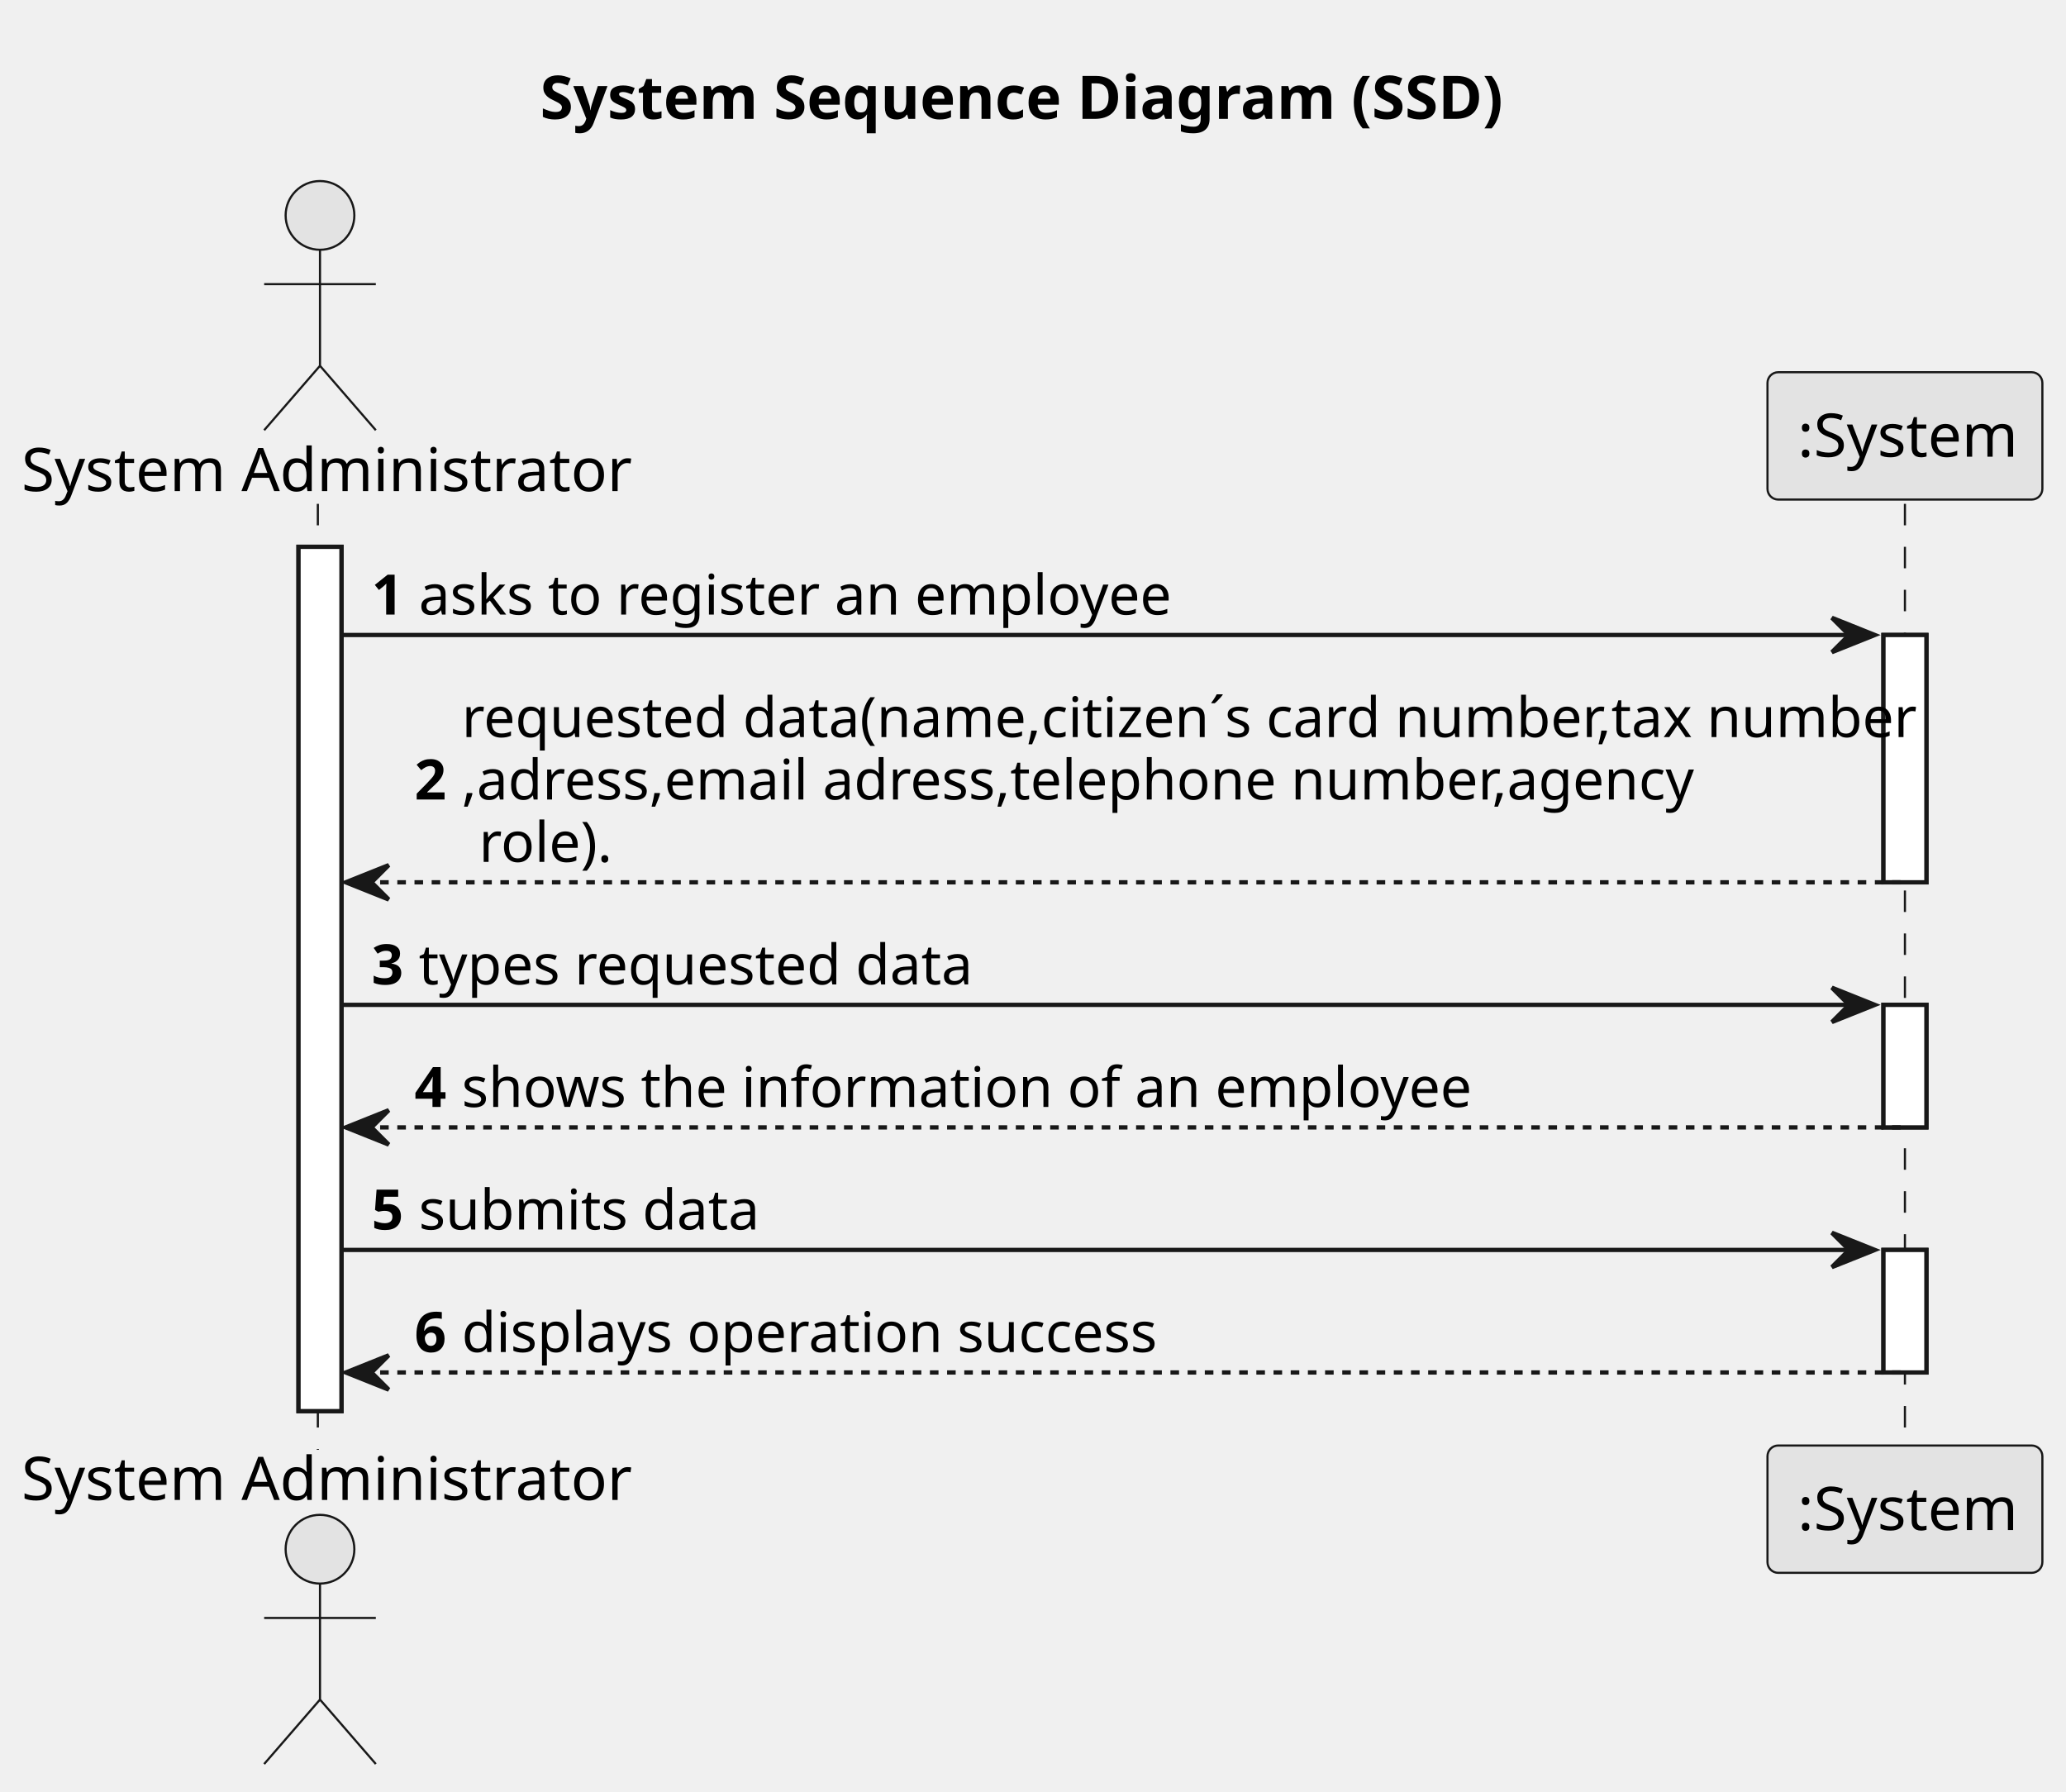
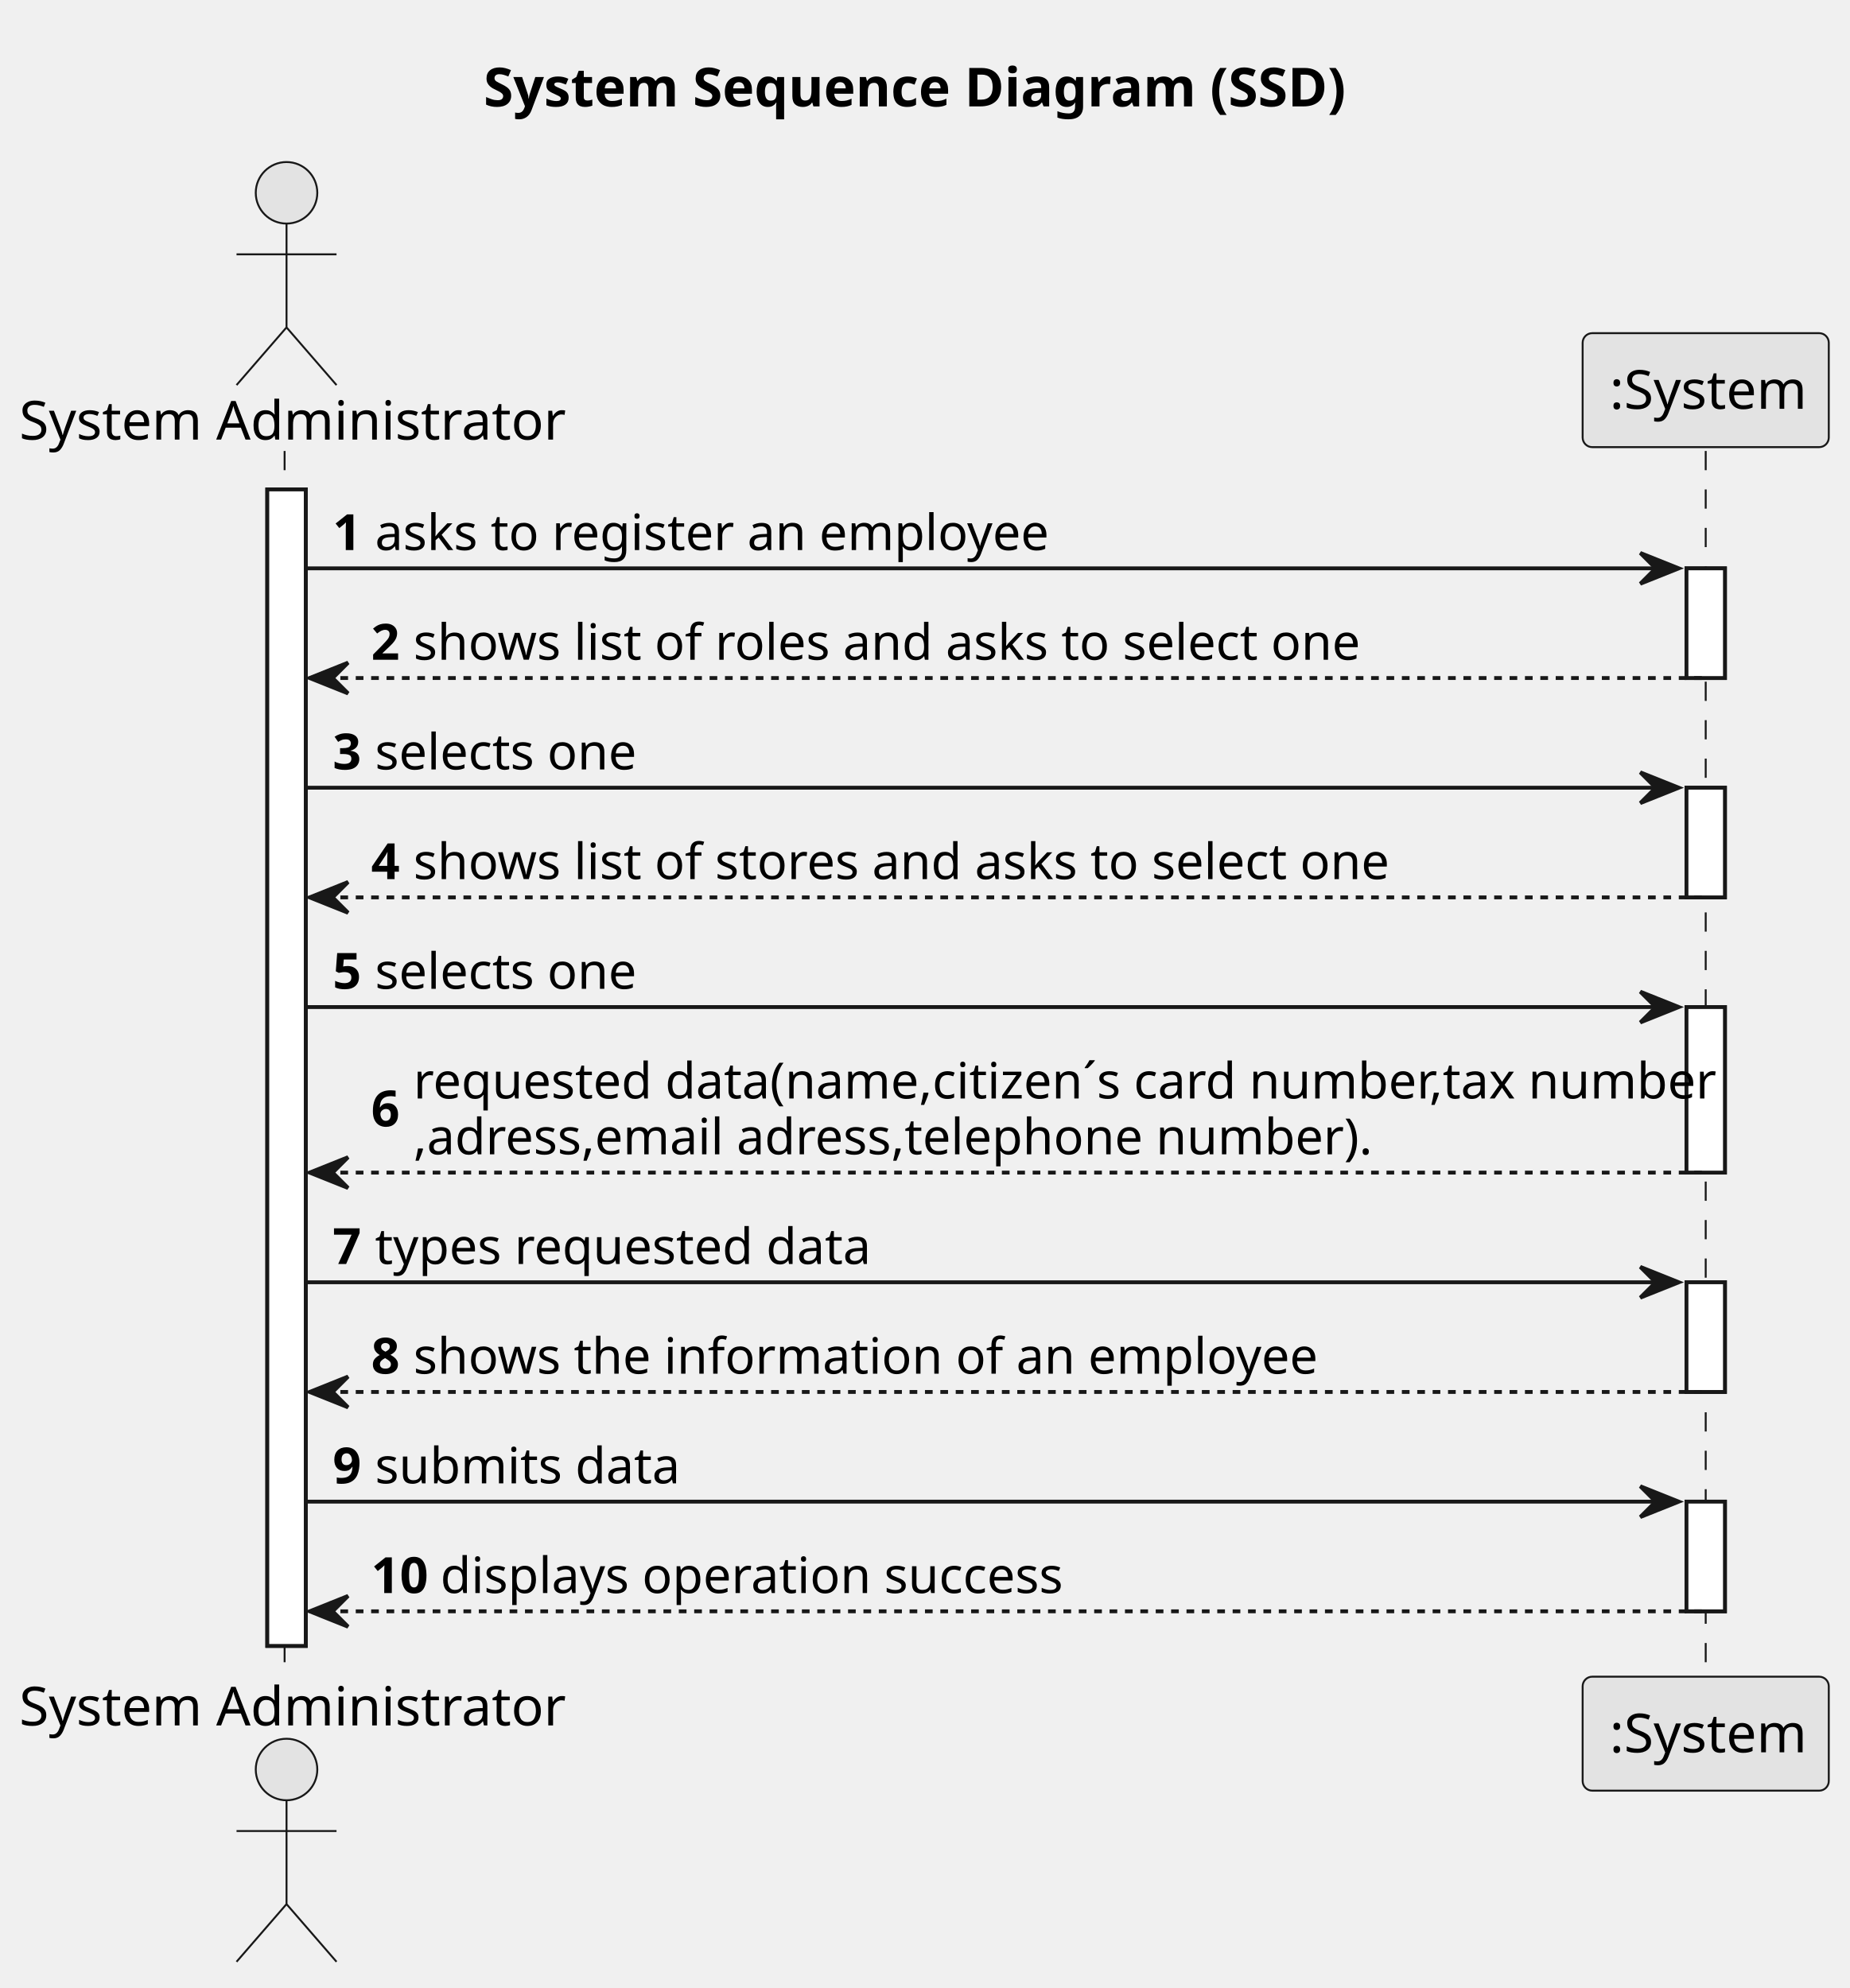
- <svg xmlns="http://www.w3.org/2000/svg" contentStyleType="text/css" height="417px" preserveAspectRatio="none" style="width:481px;height:417px;background:#FFFFFF;" version="1.1" viewBox="0 0 481 417" width="481px" zoomAndPan="magnify">
+ <svg xmlns="http://www.w3.org/2000/svg" contentStyleType="text/css" height="517px" preserveAspectRatio="none" style="width:481px;height:517px;background:#FFFFFF;" version="1.1" viewBox="0 0 481 517" width="481px" zoomAndPan="magnify">
  <defs />
  <g>
    <text fill="#000000" font-family="sans-serif" font-size="14" font-weight="bold" lengthAdjust="spacing" textLength="228" x="125.75" y="27.674">System Sequence Diagram (SSD)</text>
-     <rect fill="#FFFFFF" height="201.188" style="stroke:#181818;stroke-width:1.0;" width="10" x="69.5" y="127.281" />
-     <rect fill="#FFFFFF" height="57.57" style="stroke:#181818;stroke-width:1.0;" width="10" x="438.5" y="147.805" />
-     <rect fill="#FFFFFF" height="28.523" style="stroke:#181818;stroke-width:1.0;" width="10" x="438.5" y="233.898" />
-     <rect fill="#FFFFFF" height="28.523" style="stroke:#181818;stroke-width:1.0;" width="10" x="438.5" y="290.945" />
-     <line style="stroke:#181818;stroke-width:0.5;stroke-dasharray:5.0,5.0;" x1="74" x2="74" y1="117.281" y2="337.469" />
-     <line style="stroke:#181818;stroke-width:0.5;stroke-dasharray:5.0,5.0;" x1="443.5" x2="443.5" y1="117.281" y2="337.469" />
+     <rect fill="#FFFFFF" height="300.758" style="stroke:#181818;stroke-width:1.0;" width="10" x="69.5" y="127.281" />
+     <rect fill="#FFFFFF" height="28.523" style="stroke:#181818;stroke-width:1.0;" width="10" x="438.5" y="147.805" />
+     <rect fill="#FFFFFF" height="28.523" style="stroke:#181818;stroke-width:1.0;" width="10" x="438.5" y="204.852" />
+     <rect fill="#FFFFFF" height="43.047" style="stroke:#181818;stroke-width:1.0;" width="10" x="438.5" y="261.898" />
+     <rect fill="#FFFFFF" height="28.523" style="stroke:#181818;stroke-width:1.0;" width="10" x="438.5" y="333.469" />
+     <rect fill="#FFFFFF" height="28.523" style="stroke:#181818;stroke-width:1.0;" width="10" x="438.5" y="390.516" />
+     <line style="stroke:#181818;stroke-width:0.5;stroke-dasharray:5.0,5.0;" x1="74" x2="74" y1="117.281" y2="437.039" />
+     <line style="stroke:#181818;stroke-width:0.5;stroke-dasharray:5.0,5.0;" x1="443.5" x2="443.5" y1="117.281" y2="437.039" />
    <text fill="#000000" font-family="sans-serif" font-size="14" lengthAdjust="spacing" textLength="133" x="5" y="114.314">System Administrator</text>
    <ellipse cx="74.5" cy="50.141" fill="#E3E3E3" rx="8" ry="8" style="stroke:#181818;stroke-width:0.5;" />
    <path d="M74.5,58.141 L74.5,85.141 M61.5,66.141 L87.5,66.141 M74.5,85.141 L61.5,100.141 M74.5,85.141 L87.5,100.141 " fill="none" style="stroke:#181818;stroke-width:0.5;" />
-     <text fill="#000000" font-family="sans-serif" font-size="14" lengthAdjust="spacing" textLength="133" x="5" y="349.143">System Administrator</text>
-     <ellipse cx="74.5" cy="360.609" fill="#E3E3E3" rx="8" ry="8" style="stroke:#181818;stroke-width:0.5;" />
-     <path d="M74.5,368.609 L74.5,395.609 M61.5,376.609 L87.5,376.609 M74.5,395.609 L61.5,410.609 M74.5,395.609 L87.5,410.609 " fill="none" style="stroke:#181818;stroke-width:0.5;" />
+     <text fill="#000000" font-family="sans-serif" font-size="14" lengthAdjust="spacing" textLength="133" x="5" y="448.713">System Administrator</text>
+     <ellipse cx="74.5" cy="460.18" fill="#E3E3E3" rx="8" ry="8" style="stroke:#181818;stroke-width:0.5;" />
+     <path d="M74.5,468.18 L74.5,495.18 M61.5,476.18 L87.5,476.18 M74.5,495.18 L61.5,510.18 M74.5,495.18 L87.5,510.18 " fill="none" style="stroke:#181818;stroke-width:0.5;" />
    <rect fill="#E3E3E3" height="29.641" rx="2.5" ry="2.5" style="stroke:#181818;stroke-width:0.5;" width="64" x="411.5" y="86.641" />
    <text fill="#000000" font-family="sans-serif" font-size="14" lengthAdjust="spacing" textLength="50" x="418.5" y="106.314">:System</text>
-     <rect fill="#E3E3E3" height="29.641" rx="2.5" ry="2.5" style="stroke:#181818;stroke-width:0.5;" width="64" x="411.5" y="336.469" />
-     <text fill="#000000" font-family="sans-serif" font-size="14" lengthAdjust="spacing" textLength="50" x="418.5" y="356.143">:System</text>
-     <rect fill="#FFFFFF" height="201.188" style="stroke:#181818;stroke-width:1.0;" width="10" x="69.5" y="127.281" />
-     <rect fill="#FFFFFF" height="57.57" style="stroke:#181818;stroke-width:1.0;" width="10" x="438.5" y="147.805" />
-     <rect fill="#FFFFFF" height="28.523" style="stroke:#181818;stroke-width:1.0;" width="10" x="438.5" y="233.898" />
-     <rect fill="#FFFFFF" height="28.523" style="stroke:#181818;stroke-width:1.0;" width="10" x="438.5" y="290.945" />
+     <rect fill="#E3E3E3" height="29.641" rx="2.5" ry="2.5" style="stroke:#181818;stroke-width:0.5;" width="64" x="411.5" y="436.039" />
+     <text fill="#000000" font-family="sans-serif" font-size="14" lengthAdjust="spacing" textLength="50" x="418.5" y="455.713">:System</text>
+     <rect fill="#FFFFFF" height="300.758" style="stroke:#181818;stroke-width:1.0;" width="10" x="69.5" y="127.281" />
+     <rect fill="#FFFFFF" height="28.523" style="stroke:#181818;stroke-width:1.0;" width="10" x="438.5" y="147.805" />
+     <rect fill="#FFFFFF" height="28.523" style="stroke:#181818;stroke-width:1.0;" width="10" x="438.5" y="204.852" />
+     <rect fill="#FFFFFF" height="43.047" style="stroke:#181818;stroke-width:1.0;" width="10" x="438.5" y="261.898" />
+     <rect fill="#FFFFFF" height="28.523" style="stroke:#181818;stroke-width:1.0;" width="10" x="438.5" y="333.469" />
+     <rect fill="#FFFFFF" height="28.523" style="stroke:#181818;stroke-width:1.0;" width="10" x="438.5" y="390.516" />
    <polygon fill="#181818" points="426.5,143.805,436.5,147.805,426.5,151.805,430.5,147.805" style="stroke:#181818;stroke-width:1.0;" />
    <line style="stroke:#181818;stroke-width:1.0;" x1="79.5" x2="432.5" y1="147.805" y2="147.805" />
    <text fill="#000000" font-family="sans-serif" font-size="13" font-weight="bold" lengthAdjust="spacing" textLength="7" x="86.5" y="143.05">1</text>
    <text fill="#000000" font-family="sans-serif" font-size="13" lengthAdjust="spacing" textLength="168" x="97.5" y="143.05">asks to register an employee</text>
-     <polygon fill="#181818" points="90.5,201.375,80.5,205.375,90.5,209.375,86.5,205.375" style="stroke:#181818;stroke-width:1.0;" />
-     <line style="stroke:#181818;stroke-width:1.0;stroke-dasharray:2.0,2.0;" x1="84.5" x2="442.5" y1="205.375" y2="205.375" />
-     <text fill="#000000" font-family="sans-serif" font-size="13" font-weight="bold" lengthAdjust="spacing" textLength="7" x="96.5" y="186.097">2</text>
-     <text fill="#000000" font-family="sans-serif" font-size="13" lengthAdjust="spacing" textLength="320" x="107.5" y="171.573">requested data(name,citizen´s card number,tax number</text>
-     <text fill="#000000" font-family="sans-serif" font-size="13" lengthAdjust="spacing" textLength="274" x="107.5" y="186.097">,adress,email adress,telephone number,agency</text>
-     <text fill="#000000" font-family="sans-serif" font-size="13" lengthAdjust="spacing" textLength="29" x="111.5" y="200.62">role).</text>
-     <polygon fill="#181818" points="426.5,229.898,436.5,233.898,426.5,237.898,430.5,233.898" style="stroke:#181818;stroke-width:1.0;" />
-     <line style="stroke:#181818;stroke-width:1.0;" x1="79.5" x2="432.5" y1="233.898" y2="233.898" />
-     <text fill="#000000" font-family="sans-serif" font-size="13" font-weight="bold" lengthAdjust="spacing" textLength="7" x="86.5" y="229.144">3</text>
-     <text fill="#000000" font-family="sans-serif" font-size="13" lengthAdjust="spacing" textLength="122" x="97.5" y="229.144">types requested data</text>
-     <polygon fill="#181818" points="90.5,258.422,80.5,262.422,90.5,266.422,86.5,262.422" style="stroke:#181818;stroke-width:1.0;" />
-     <line style="stroke:#181818;stroke-width:1.0;stroke-dasharray:2.0,2.0;" x1="84.5" x2="442.5" y1="262.422" y2="262.422" />
-     <text fill="#000000" font-family="sans-serif" font-size="13" font-weight="bold" lengthAdjust="spacing" textLength="7" x="96.5" y="257.667">4</text>
-     <text fill="#000000" font-family="sans-serif" font-size="13" lengthAdjust="spacing" textLength="218" x="107.5" y="257.667">shows the information of an employee</text>
-     <polygon fill="#181818" points="426.5,286.945,436.5,290.945,426.5,294.945,430.5,290.945" style="stroke:#181818;stroke-width:1.0;" />
-     <line style="stroke:#181818;stroke-width:1.0;" x1="79.5" x2="432.5" y1="290.945" y2="290.945" />
-     <text fill="#000000" font-family="sans-serif" font-size="13" font-weight="bold" lengthAdjust="spacing" textLength="7" x="86.5" y="286.19">5</text>
-     <text fill="#000000" font-family="sans-serif" font-size="13" lengthAdjust="spacing" textLength="75" x="97.5" y="286.19">submits data</text>
-     <polygon fill="#181818" points="90.5,315.469,80.5,319.469,90.5,323.469,86.5,319.469" style="stroke:#181818;stroke-width:1.0;" />
-     <line style="stroke:#181818;stroke-width:1.0;stroke-dasharray:2.0,2.0;" x1="84.5" x2="442.5" y1="319.469" y2="319.469" />
-     <text fill="#000000" font-family="sans-serif" font-size="13" font-weight="bold" lengthAdjust="spacing" textLength="7" x="96.5" y="314.714">6</text>
-     <text fill="#000000" font-family="sans-serif" font-size="13" lengthAdjust="spacing" textLength="158" x="107.5" y="314.714">displays operation success</text>
+     <polygon fill="#181818" points="90.5,172.328,80.5,176.328,90.5,180.328,86.5,176.328" style="stroke:#181818;stroke-width:1.0;" />
+     <line style="stroke:#181818;stroke-width:1.0;stroke-dasharray:2.0,2.0;" x1="84.5" x2="442.5" y1="176.328" y2="176.328" />
+     <text fill="#000000" font-family="sans-serif" font-size="13" font-weight="bold" lengthAdjust="spacing" textLength="7" x="96.5" y="171.573">2</text>
+     <text fill="#000000" font-family="sans-serif" font-size="13" lengthAdjust="spacing" textLength="240" x="107.5" y="171.573">shows list of roles and asks to select one</text>
+     <polygon fill="#181818" points="426.5,200.852,436.5,204.852,426.5,208.852,430.5,204.852" style="stroke:#181818;stroke-width:1.0;" />
+     <line style="stroke:#181818;stroke-width:1.0;" x1="79.5" x2="432.5" y1="204.852" y2="204.852" />
+     <text fill="#000000" font-family="sans-serif" font-size="13" font-weight="bold" lengthAdjust="spacing" textLength="7" x="86.5" y="200.097">3</text>
+     <text fill="#000000" font-family="sans-serif" font-size="13" lengthAdjust="spacing" textLength="67" x="97.5" y="200.097">selects one</text>
+     <polygon fill="#181818" points="90.5,229.375,80.5,233.375,90.5,237.375,86.5,233.375" style="stroke:#181818;stroke-width:1.0;" />
+     <line style="stroke:#181818;stroke-width:1.0;stroke-dasharray:2.0,2.0;" x1="84.5" x2="442.5" y1="233.375" y2="233.375" />
+     <text fill="#000000" font-family="sans-serif" font-size="13" font-weight="bold" lengthAdjust="spacing" textLength="7" x="96.5" y="228.62">4</text>
+     <text fill="#000000" font-family="sans-serif" font-size="13" lengthAdjust="spacing" textLength="248" x="107.5" y="228.62">shows list of stores and asks to select one</text>
+     <polygon fill="#181818" points="426.5,257.898,436.5,261.898,426.5,265.898,430.5,261.898" style="stroke:#181818;stroke-width:1.0;" />
+     <line style="stroke:#181818;stroke-width:1.0;" x1="79.5" x2="432.5" y1="261.898" y2="261.898" />
+     <text fill="#000000" font-family="sans-serif" font-size="13" font-weight="bold" lengthAdjust="spacing" textLength="7" x="86.5" y="257.144">5</text>
+     <text fill="#000000" font-family="sans-serif" font-size="13" lengthAdjust="spacing" textLength="67" x="97.5" y="257.144">selects one</text>
+     <polygon fill="#181818" points="90.5,300.945,80.5,304.945,90.5,308.945,86.5,304.945" style="stroke:#181818;stroke-width:1.0;" />
+     <line style="stroke:#181818;stroke-width:1.0;stroke-dasharray:2.0,2.0;" x1="84.5" x2="442.5" y1="304.945" y2="304.945" />
+     <text fill="#000000" font-family="sans-serif" font-size="13" font-weight="bold" lengthAdjust="spacing" textLength="7" x="96.5" y="292.929">6</text>
+     <text fill="#000000" font-family="sans-serif" font-size="13" lengthAdjust="spacing" textLength="320" x="107.5" y="285.667">requested data(name,citizen´s card number,tax number</text>
+     <text fill="#000000" font-family="sans-serif" font-size="13" lengthAdjust="spacing" textLength="236" x="107.5" y="300.19">,adress,email adress,telephone number).</text>
+     <polygon fill="#181818" points="426.5,329.469,436.5,333.469,426.5,337.469,430.5,333.469" style="stroke:#181818;stroke-width:1.0;" />
+     <line style="stroke:#181818;stroke-width:1.0;" x1="79.5" x2="432.5" y1="333.469" y2="333.469" />
+     <text fill="#000000" font-family="sans-serif" font-size="13" font-weight="bold" lengthAdjust="spacing" textLength="7" x="86.5" y="328.714">7</text>
+     <text fill="#000000" font-family="sans-serif" font-size="13" lengthAdjust="spacing" textLength="122" x="97.5" y="328.714">types requested data</text>
+     <polygon fill="#181818" points="90.5,357.992,80.5,361.992,90.5,365.992,86.5,361.992" style="stroke:#181818;stroke-width:1.0;" />
+     <line style="stroke:#181818;stroke-width:1.0;stroke-dasharray:2.0,2.0;" x1="84.5" x2="442.5" y1="361.992" y2="361.992" />
+     <text fill="#000000" font-family="sans-serif" font-size="13" font-weight="bold" lengthAdjust="spacing" textLength="7" x="96.5" y="357.237">8</text>
+     <text fill="#000000" font-family="sans-serif" font-size="13" lengthAdjust="spacing" textLength="218" x="107.5" y="357.237">shows the information of an employee</text>
+     <polygon fill="#181818" points="426.5,386.516,436.5,390.516,426.5,394.516,430.5,390.516" style="stroke:#181818;stroke-width:1.0;" />
+     <line style="stroke:#181818;stroke-width:1.0;" x1="79.5" x2="432.5" y1="390.516" y2="390.516" />
+     <text fill="#000000" font-family="sans-serif" font-size="13" font-weight="bold" lengthAdjust="spacing" textLength="7" x="86.5" y="385.761">9</text>
+     <text fill="#000000" font-family="sans-serif" font-size="13" lengthAdjust="spacing" textLength="75" x="97.5" y="385.761">submits data</text>
+     <polygon fill="#181818" points="90.5,415.039,80.5,419.039,90.5,423.039,86.5,419.039" style="stroke:#181818;stroke-width:1.0;" />
+     <line style="stroke:#181818;stroke-width:1.0;stroke-dasharray:2.0,2.0;" x1="84.5" x2="442.5" y1="419.039" y2="419.039" />
+     <text fill="#000000" font-family="sans-serif" font-size="13" font-weight="bold" lengthAdjust="spacing" textLength="14" x="96.5" y="414.284">10</text>
+     <text fill="#000000" font-family="sans-serif" font-size="13" lengthAdjust="spacing" textLength="158" x="114.5" y="414.284">displays operation success</text>
  </g>
</svg>
